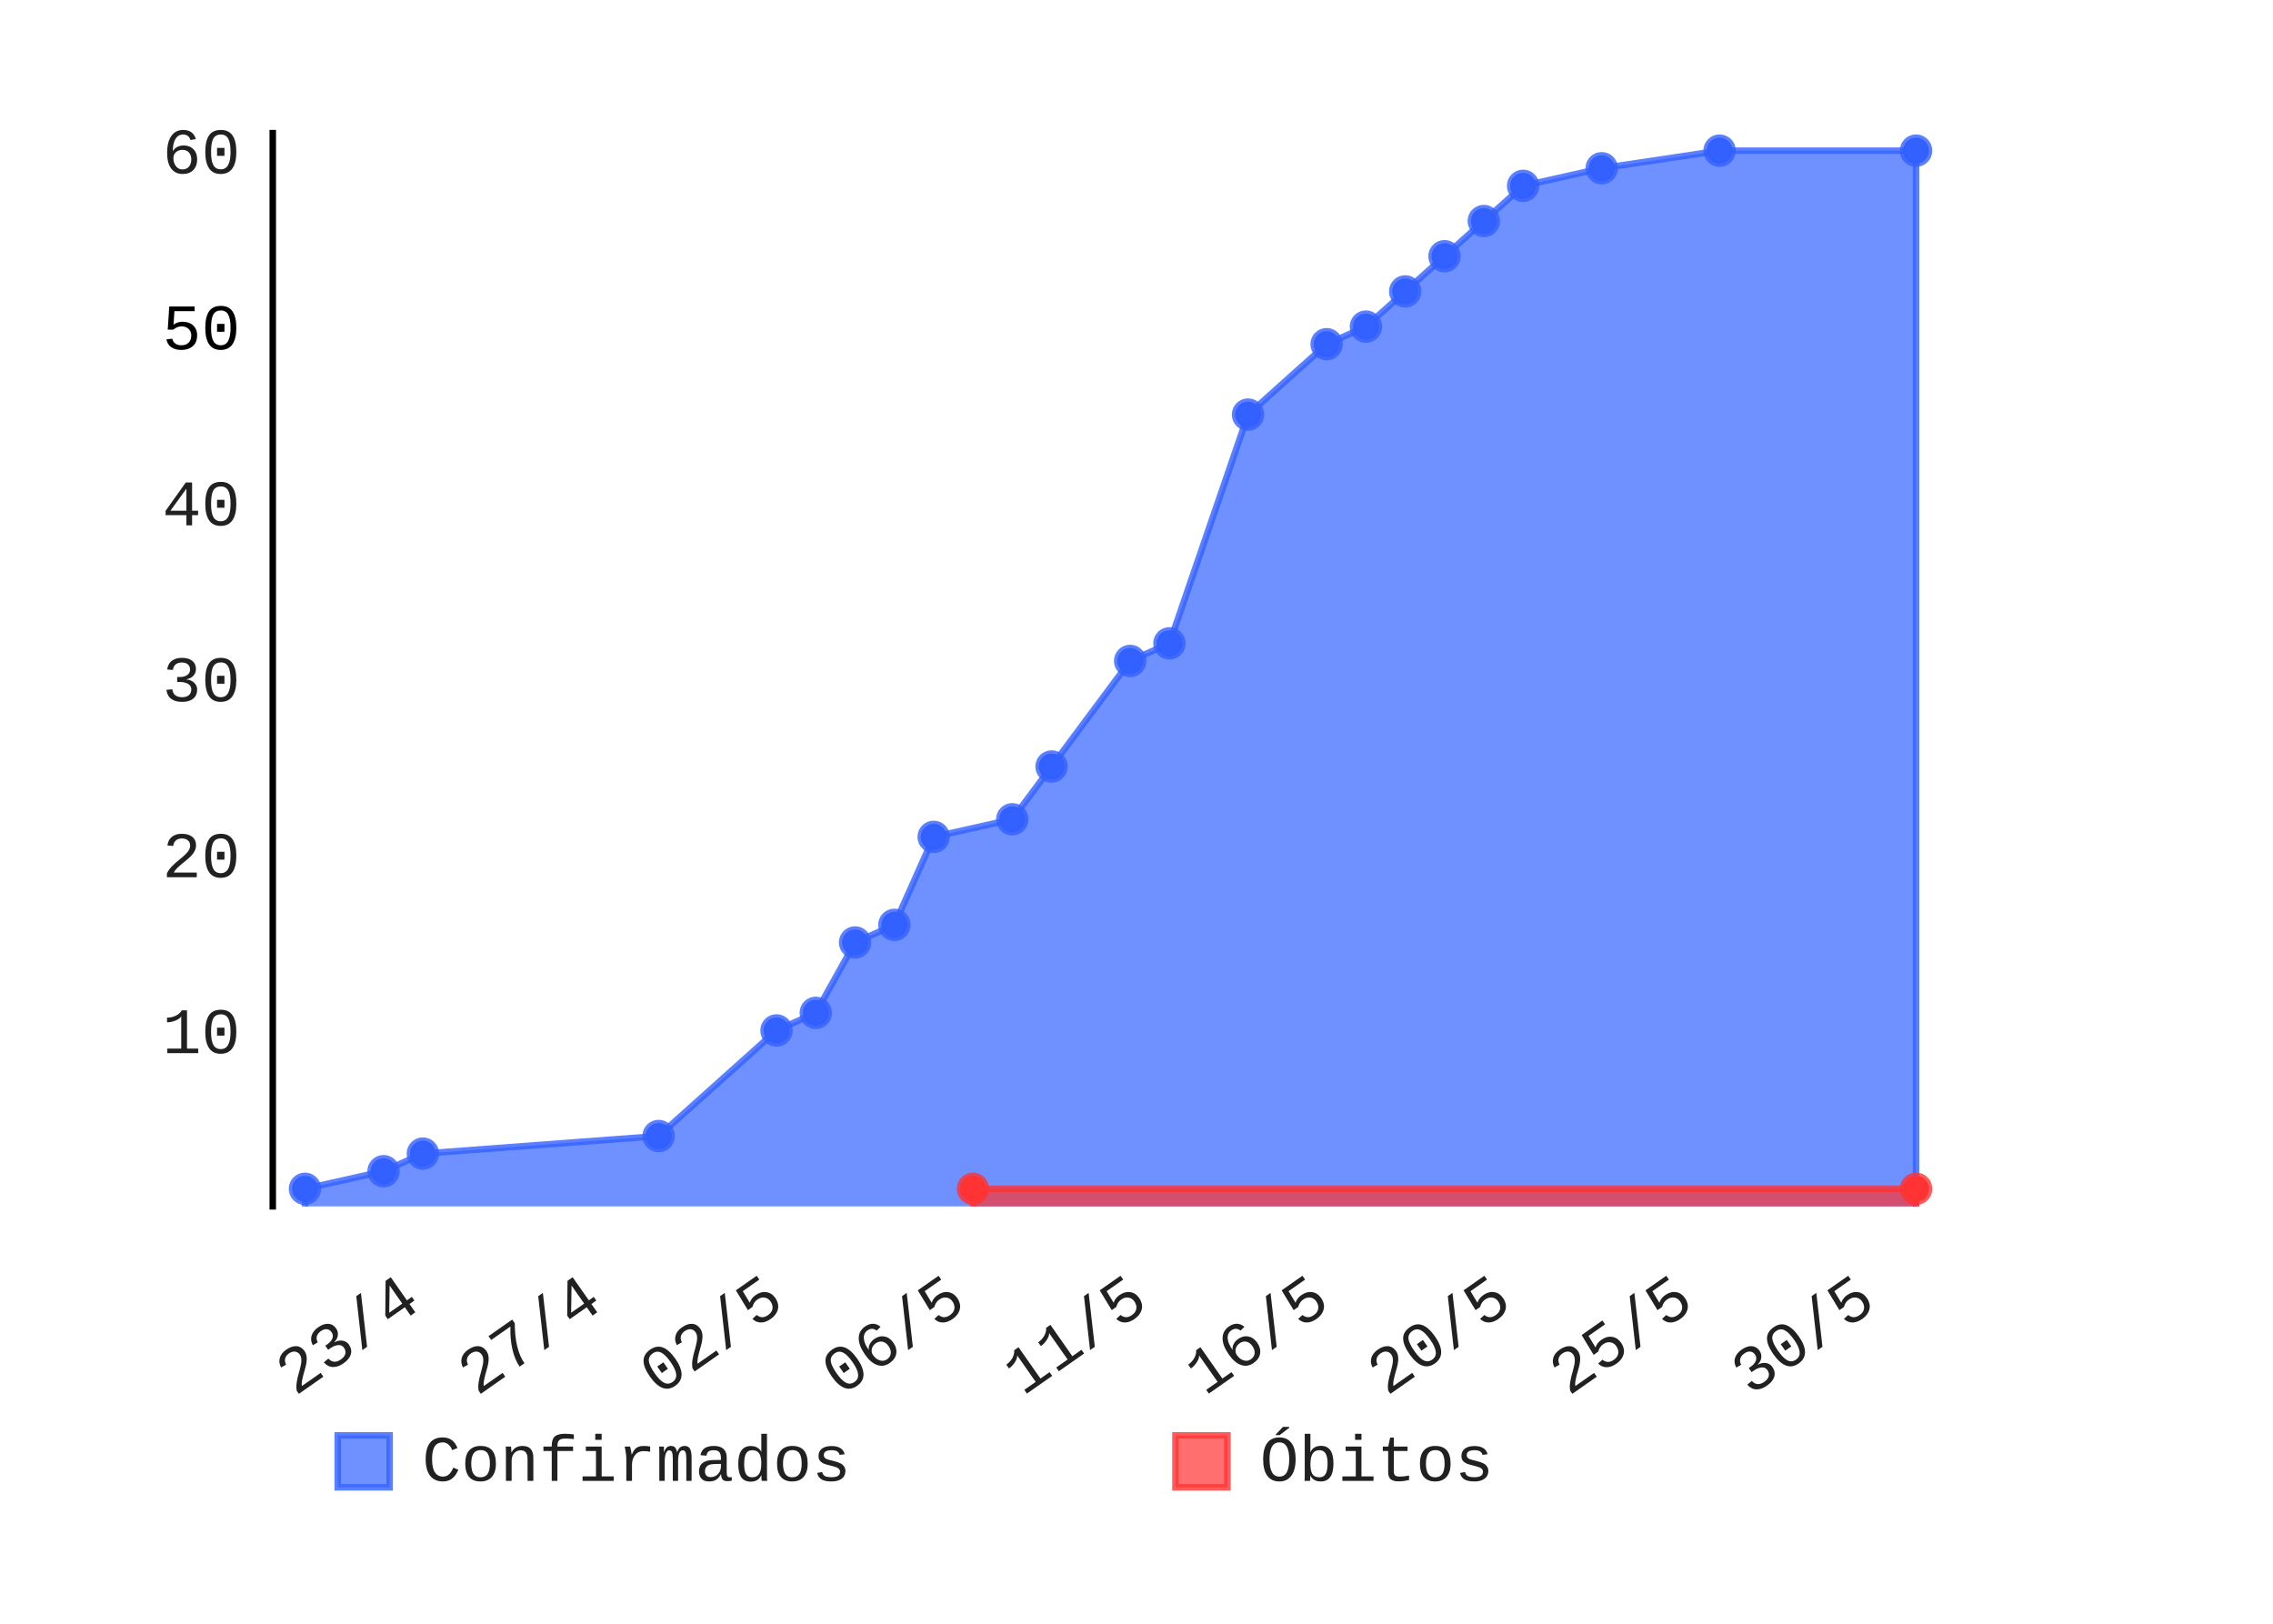
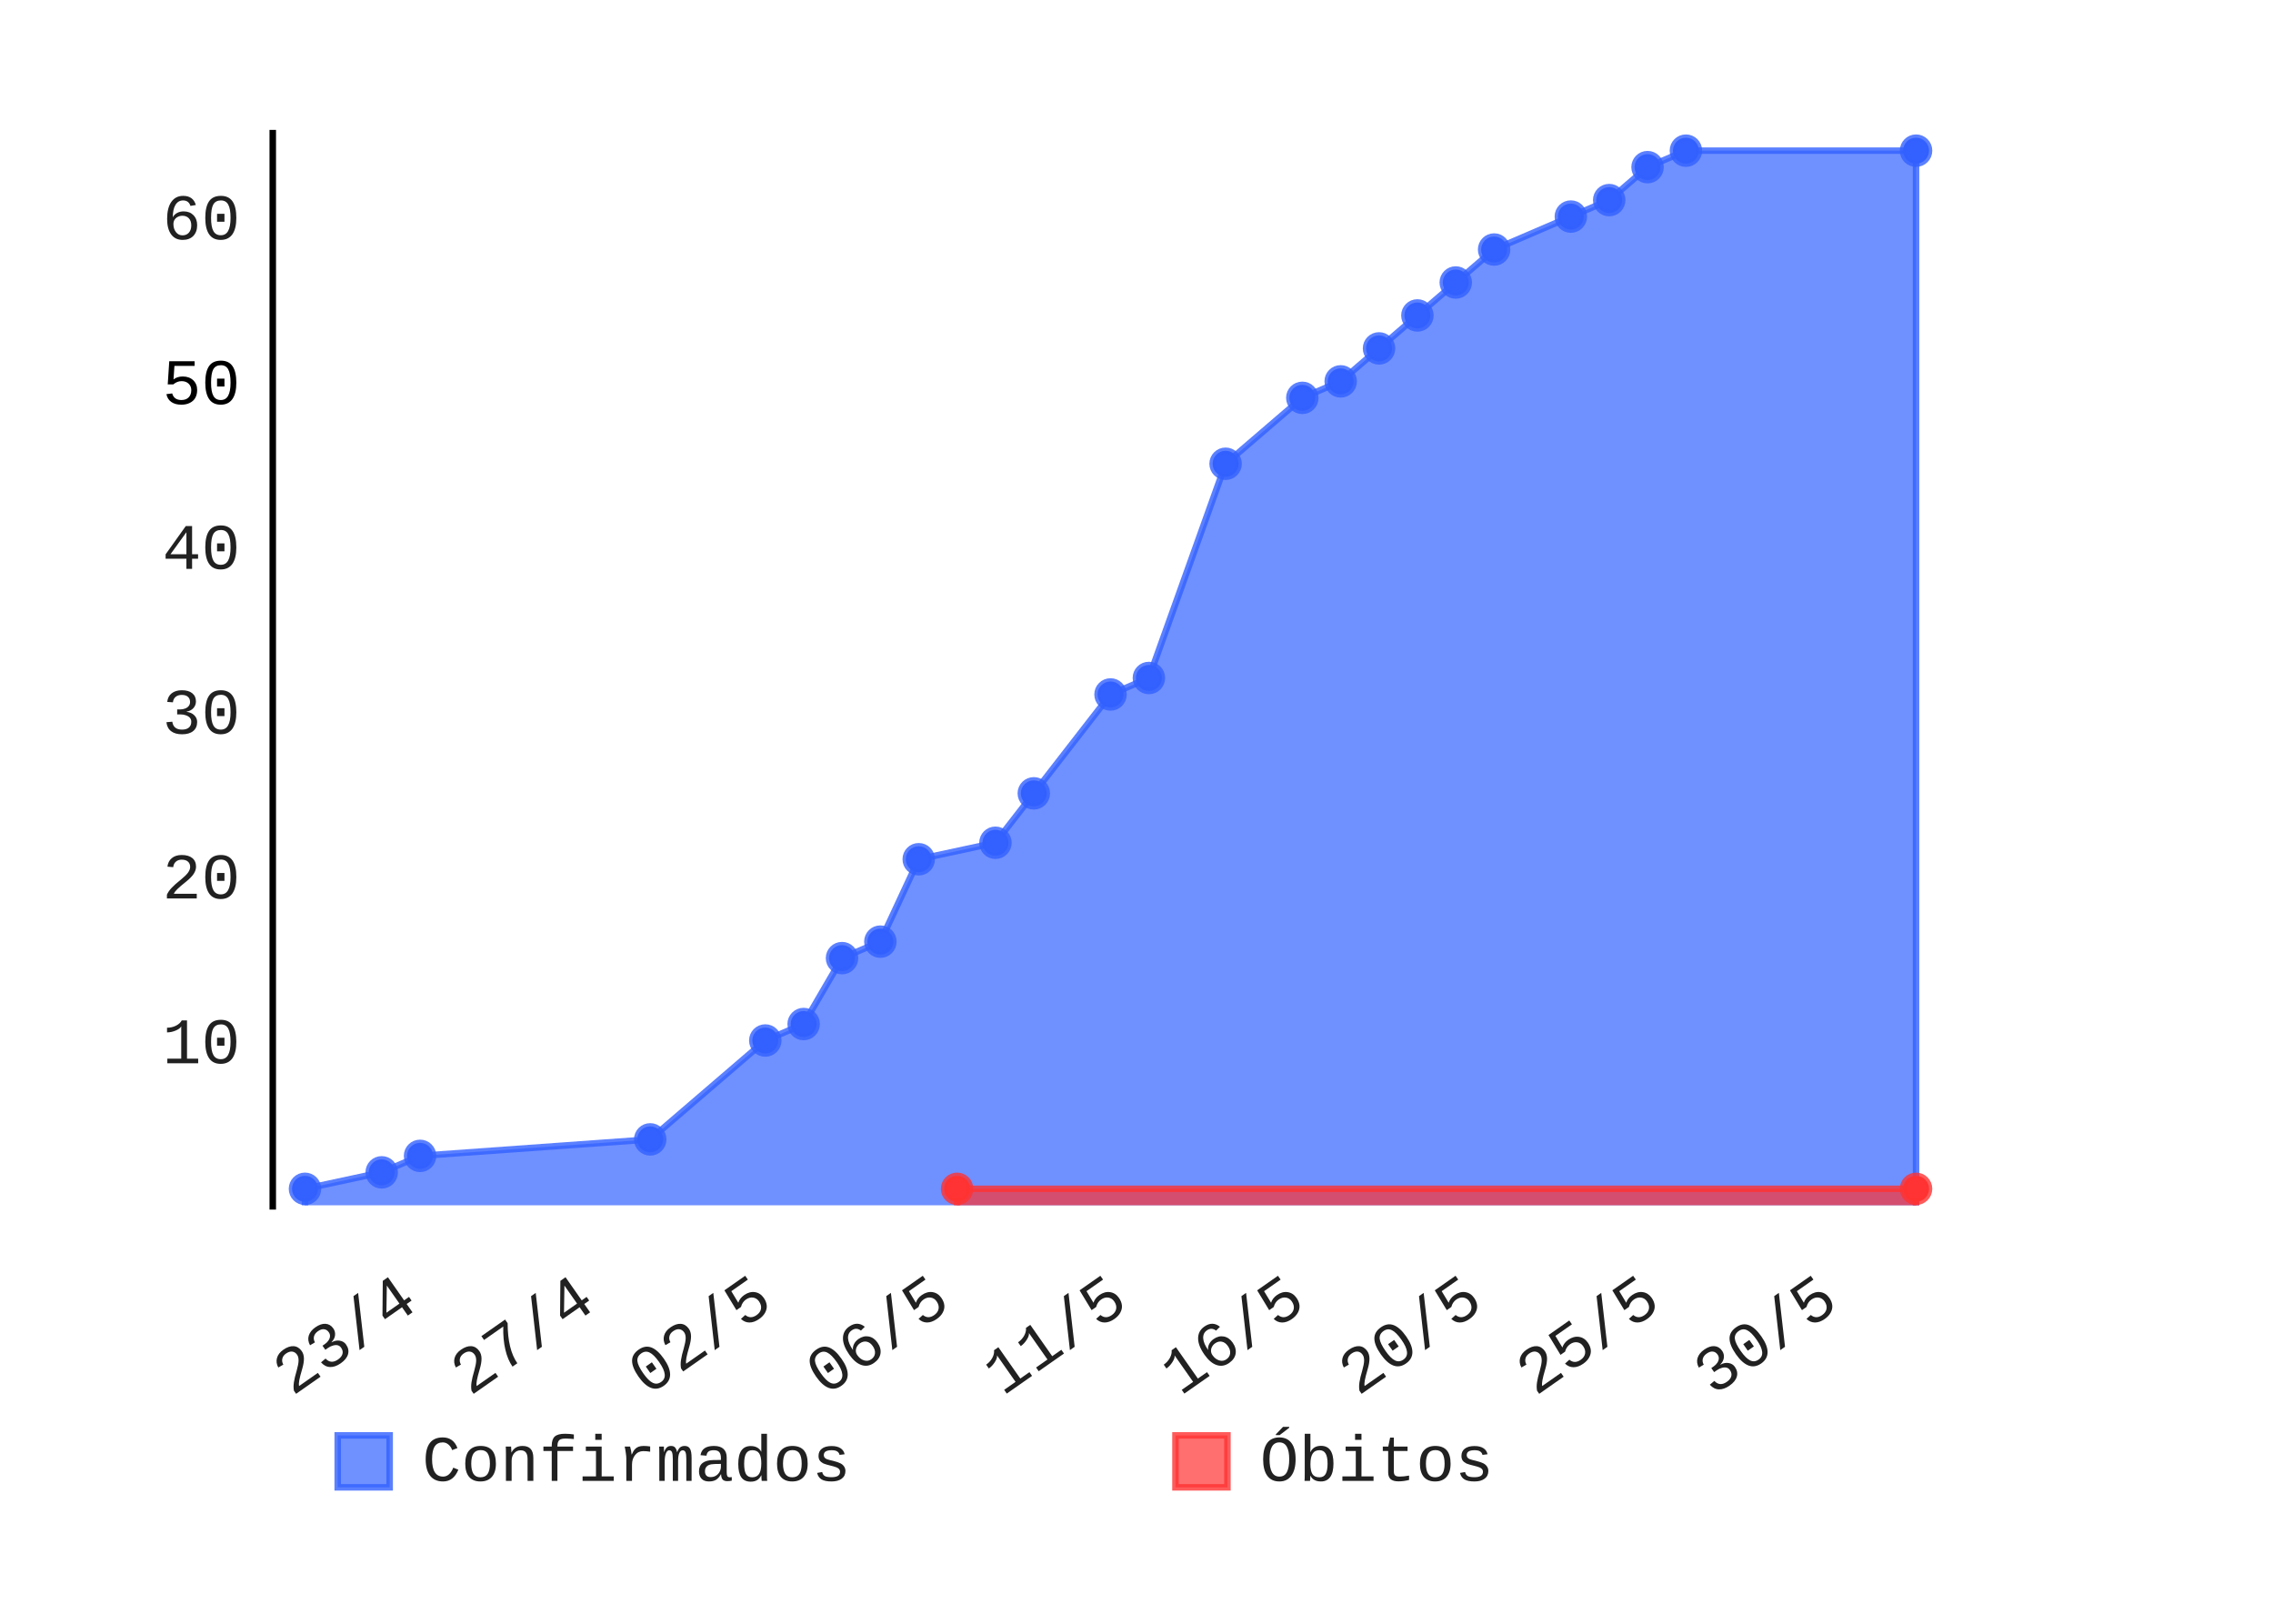
- <svg xmlns="http://www.w3.org/2000/svg" id="chart-0428a090-3416-44c7-b287-8e40acd90b35" class="pygal-chart" viewBox="0 0 350 250" width="350" height="250">
+ <svg xmlns="http://www.w3.org/2000/svg" id="chart-1dc64b94-8f4b-48ae-b6f6-619340c0f468" class="pygal-chart" viewBox="0 0 350 250" width="350" height="250">
  <defs>
-     <style type="text/css">#chart-0428a090-3416-44c7-b287-8e40acd90b35{-webkit-user-select:none;-webkit-font-smoothing:antialiased;font-family:Consolas,"Liberation Mono",Menlo,Courier,monospace}#chart-0428a090-3416-44c7-b287-8e40acd90b35 .title{font-family:Consolas,"Liberation Mono",Menlo,Courier,monospace;font-size:8px}#chart-0428a090-3416-44c7-b287-8e40acd90b35 .legends .legend text{font-family:Consolas,"Liberation Mono",Menlo,Courier,monospace;font-size:10px}#chart-0428a090-3416-44c7-b287-8e40acd90b35 .axis text{font-family:Consolas,"Liberation Mono",Menlo,Courier,monospace;font-size:10px}#chart-0428a090-3416-44c7-b287-8e40acd90b35 .axis text.major{font-family:Consolas,"Liberation Mono",Menlo,Courier,monospace;font-size:10px}#chart-0428a090-3416-44c7-b287-8e40acd90b35 .text-overlay text.value{font-family:Consolas,"Liberation Mono",Menlo,Courier,monospace;font-size:16px}#chart-0428a090-3416-44c7-b287-8e40acd90b35 .text-overlay text.label{font-family:Consolas,"Liberation Mono",Menlo,Courier,monospace;font-size:10px}#chart-0428a090-3416-44c7-b287-8e40acd90b35 .tooltip{font-family:Consolas,"Liberation Mono",Menlo,Courier,monospace;font-size:12px}#chart-0428a090-3416-44c7-b287-8e40acd90b35 text.no_data{font-family:Consolas,"Liberation Mono",Menlo,Courier,monospace;font-size:64px}
- #chart-0428a090-3416-44c7-b287-8e40acd90b35{background-color:transparent}#chart-0428a090-3416-44c7-b287-8e40acd90b35 path,#chart-0428a090-3416-44c7-b287-8e40acd90b35 line,#chart-0428a090-3416-44c7-b287-8e40acd90b35 rect,#chart-0428a090-3416-44c7-b287-8e40acd90b35 circle{-webkit-transition:150ms;-moz-transition:150ms;transition:150ms}#chart-0428a090-3416-44c7-b287-8e40acd90b35 .graph &gt; .background{fill:transparent}#chart-0428a090-3416-44c7-b287-8e40acd90b35 .plot &gt; .background{fill:rgba(255,255,255,1)}#chart-0428a090-3416-44c7-b287-8e40acd90b35 .graph{fill:rgba(0,0,0,.87)}#chart-0428a090-3416-44c7-b287-8e40acd90b35 text.no_data{fill:rgba(0,0,0,1)}#chart-0428a090-3416-44c7-b287-8e40acd90b35 .title{fill:rgba(0,0,0,1)}#chart-0428a090-3416-44c7-b287-8e40acd90b35 .legends .legend text{fill:rgba(0,0,0,.87)}#chart-0428a090-3416-44c7-b287-8e40acd90b35 .legends .legend:hover text{fill:rgba(0,0,0,1)}#chart-0428a090-3416-44c7-b287-8e40acd90b35 .axis .line{stroke:rgba(0,0,0,1)}#chart-0428a090-3416-44c7-b287-8e40acd90b35 .axis .guide.line{stroke:rgba(0,0,0,.54)}#chart-0428a090-3416-44c7-b287-8e40acd90b35 .axis .major.line{stroke:rgba(0,0,0,.87)}#chart-0428a090-3416-44c7-b287-8e40acd90b35 .axis text.major{fill:rgba(0,0,0,1)}#chart-0428a090-3416-44c7-b287-8e40acd90b35 .axis.y .guides:hover .guide.line,#chart-0428a090-3416-44c7-b287-8e40acd90b35 .line-graph .axis.x .guides:hover .guide.line,#chart-0428a090-3416-44c7-b287-8e40acd90b35 .stackedline-graph .axis.x .guides:hover .guide.line,#chart-0428a090-3416-44c7-b287-8e40acd90b35 .xy-graph .axis.x .guides:hover .guide.line{stroke:rgba(0,0,0,1)}#chart-0428a090-3416-44c7-b287-8e40acd90b35 .axis .guides:hover text{fill:rgba(0,0,0,1)}#chart-0428a090-3416-44c7-b287-8e40acd90b35 .reactive{fill-opacity:.7;stroke-opacity:.8}#chart-0428a090-3416-44c7-b287-8e40acd90b35 .ci{stroke:rgba(0,0,0,.87)}#chart-0428a090-3416-44c7-b287-8e40acd90b35 .reactive.active,#chart-0428a090-3416-44c7-b287-8e40acd90b35 .active .reactive{fill-opacity:.8;stroke-opacity:.9;stroke-width:4}#chart-0428a090-3416-44c7-b287-8e40acd90b35 .ci .reactive.active{stroke-width:1.5}#chart-0428a090-3416-44c7-b287-8e40acd90b35 .series text{fill:rgba(0,0,0,1)}#chart-0428a090-3416-44c7-b287-8e40acd90b35 .tooltip rect{fill:rgba(255,255,255,1);stroke:rgba(0,0,0,1);-webkit-transition:opacity 150ms;-moz-transition:opacity 150ms;transition:opacity 150ms}#chart-0428a090-3416-44c7-b287-8e40acd90b35 .tooltip .label{fill:rgba(0,0,0,.87)}#chart-0428a090-3416-44c7-b287-8e40acd90b35 .tooltip .label{fill:rgba(0,0,0,.87)}#chart-0428a090-3416-44c7-b287-8e40acd90b35 .tooltip .legend{font-size:.8em;fill:rgba(0,0,0,.54)}#chart-0428a090-3416-44c7-b287-8e40acd90b35 .tooltip .x_label{font-size:.6em;fill:rgba(0,0,0,1)}#chart-0428a090-3416-44c7-b287-8e40acd90b35 .tooltip .xlink{font-size:.5em;text-decoration:underline}#chart-0428a090-3416-44c7-b287-8e40acd90b35 .tooltip .value{font-size:1.5em}#chart-0428a090-3416-44c7-b287-8e40acd90b35 .bound{font-size:.5em}#chart-0428a090-3416-44c7-b287-8e40acd90b35 .max-value{font-size:.75em;fill:rgba(0,0,0,.54)}#chart-0428a090-3416-44c7-b287-8e40acd90b35 .map-element{fill:rgba(255,255,255,1);stroke:rgba(0,0,0,.54) !important}#chart-0428a090-3416-44c7-b287-8e40acd90b35 .map-element .reactive{fill-opacity:inherit;stroke-opacity:inherit}#chart-0428a090-3416-44c7-b287-8e40acd90b35 .color-0,#chart-0428a090-3416-44c7-b287-8e40acd90b35 .color-0 a:visited{stroke:#3361FF;fill:#3361FF}#chart-0428a090-3416-44c7-b287-8e40acd90b35 .color-1,#chart-0428a090-3416-44c7-b287-8e40acd90b35 .color-1 a:visited{stroke:#FF3333;fill:#FF3333}#chart-0428a090-3416-44c7-b287-8e40acd90b35 .text-overlay .color-0 text{fill:black}#chart-0428a090-3416-44c7-b287-8e40acd90b35 .text-overlay .color-1 text{fill:black}
- #chart-0428a090-3416-44c7-b287-8e40acd90b35 text.no_data{text-anchor:middle}#chart-0428a090-3416-44c7-b287-8e40acd90b35 .guide.line{fill:none}#chart-0428a090-3416-44c7-b287-8e40acd90b35 .centered{text-anchor:middle}#chart-0428a090-3416-44c7-b287-8e40acd90b35 .title{text-anchor:middle}#chart-0428a090-3416-44c7-b287-8e40acd90b35 .legends .legend text{fill-opacity:1}#chart-0428a090-3416-44c7-b287-8e40acd90b35 .axis.x text{text-anchor:middle}#chart-0428a090-3416-44c7-b287-8e40acd90b35 .axis.x:not(.web) text[transform]{text-anchor:start}#chart-0428a090-3416-44c7-b287-8e40acd90b35 .axis.x:not(.web) text[transform].backwards{text-anchor:end}#chart-0428a090-3416-44c7-b287-8e40acd90b35 .axis.y text{text-anchor:end}#chart-0428a090-3416-44c7-b287-8e40acd90b35 .axis.y text[transform].backwards{text-anchor:start}#chart-0428a090-3416-44c7-b287-8e40acd90b35 .axis.y2 text{text-anchor:start}#chart-0428a090-3416-44c7-b287-8e40acd90b35 .axis.y2 text[transform].backwards{text-anchor:end}#chart-0428a090-3416-44c7-b287-8e40acd90b35 .axis .guide.line{stroke-dasharray:4,4}#chart-0428a090-3416-44c7-b287-8e40acd90b35 .axis .major.guide.line{stroke-dasharray:6,6}#chart-0428a090-3416-44c7-b287-8e40acd90b35 .horizontal .axis.y .guide.line,#chart-0428a090-3416-44c7-b287-8e40acd90b35 .horizontal .axis.y2 .guide.line,#chart-0428a090-3416-44c7-b287-8e40acd90b35 .vertical .axis.x .guide.line{opacity:0}#chart-0428a090-3416-44c7-b287-8e40acd90b35 .horizontal .axis.always_show .guide.line,#chart-0428a090-3416-44c7-b287-8e40acd90b35 .vertical .axis.always_show .guide.line{opacity:1 !important}#chart-0428a090-3416-44c7-b287-8e40acd90b35 .axis.y .guides:hover .guide.line,#chart-0428a090-3416-44c7-b287-8e40acd90b35 .axis.y2 .guides:hover .guide.line,#chart-0428a090-3416-44c7-b287-8e40acd90b35 .axis.x .guides:hover .guide.line{opacity:1}#chart-0428a090-3416-44c7-b287-8e40acd90b35 .axis .guides:hover text{opacity:1}#chart-0428a090-3416-44c7-b287-8e40acd90b35 .nofill{fill:none}#chart-0428a090-3416-44c7-b287-8e40acd90b35 .subtle-fill{fill-opacity:.2}#chart-0428a090-3416-44c7-b287-8e40acd90b35 .dot{stroke-width:1px;fill-opacity:1}#chart-0428a090-3416-44c7-b287-8e40acd90b35 .dot.active{stroke-width:5px}#chart-0428a090-3416-44c7-b287-8e40acd90b35 .dot.negative{fill:transparent}#chart-0428a090-3416-44c7-b287-8e40acd90b35 text,#chart-0428a090-3416-44c7-b287-8e40acd90b35 tspan{stroke:none !important}#chart-0428a090-3416-44c7-b287-8e40acd90b35 .series text.active{opacity:1}#chart-0428a090-3416-44c7-b287-8e40acd90b35 .tooltip rect{fill-opacity:.95;stroke-width:.5}#chart-0428a090-3416-44c7-b287-8e40acd90b35 .tooltip text{fill-opacity:1}#chart-0428a090-3416-44c7-b287-8e40acd90b35 .showable{visibility:hidden}#chart-0428a090-3416-44c7-b287-8e40acd90b35 .showable.shown{visibility:visible}#chart-0428a090-3416-44c7-b287-8e40acd90b35 .gauge-background{fill:rgba(229,229,229,1);stroke:none}#chart-0428a090-3416-44c7-b287-8e40acd90b35 .bg-lines{stroke:transparent;stroke-width:2px}</style>
+     <style type="text/css">#chart-1dc64b94-8f4b-48ae-b6f6-619340c0f468{-webkit-user-select:none;-webkit-font-smoothing:antialiased;font-family:Consolas,"Liberation Mono",Menlo,Courier,monospace}#chart-1dc64b94-8f4b-48ae-b6f6-619340c0f468 .title{font-family:Consolas,"Liberation Mono",Menlo,Courier,monospace;font-size:8px}#chart-1dc64b94-8f4b-48ae-b6f6-619340c0f468 .legends .legend text{font-family:Consolas,"Liberation Mono",Menlo,Courier,monospace;font-size:10px}#chart-1dc64b94-8f4b-48ae-b6f6-619340c0f468 .axis text{font-family:Consolas,"Liberation Mono",Menlo,Courier,monospace;font-size:10px}#chart-1dc64b94-8f4b-48ae-b6f6-619340c0f468 .axis text.major{font-family:Consolas,"Liberation Mono",Menlo,Courier,monospace;font-size:10px}#chart-1dc64b94-8f4b-48ae-b6f6-619340c0f468 .text-overlay text.value{font-family:Consolas,"Liberation Mono",Menlo,Courier,monospace;font-size:16px}#chart-1dc64b94-8f4b-48ae-b6f6-619340c0f468 .text-overlay text.label{font-family:Consolas,"Liberation Mono",Menlo,Courier,monospace;font-size:10px}#chart-1dc64b94-8f4b-48ae-b6f6-619340c0f468 .tooltip{font-family:Consolas,"Liberation Mono",Menlo,Courier,monospace;font-size:12px}#chart-1dc64b94-8f4b-48ae-b6f6-619340c0f468 text.no_data{font-family:Consolas,"Liberation Mono",Menlo,Courier,monospace;font-size:64px}
+ #chart-1dc64b94-8f4b-48ae-b6f6-619340c0f468{background-color:transparent}#chart-1dc64b94-8f4b-48ae-b6f6-619340c0f468 path,#chart-1dc64b94-8f4b-48ae-b6f6-619340c0f468 line,#chart-1dc64b94-8f4b-48ae-b6f6-619340c0f468 rect,#chart-1dc64b94-8f4b-48ae-b6f6-619340c0f468 circle{-webkit-transition:150ms;-moz-transition:150ms;transition:150ms}#chart-1dc64b94-8f4b-48ae-b6f6-619340c0f468 .graph &gt; .background{fill:transparent}#chart-1dc64b94-8f4b-48ae-b6f6-619340c0f468 .plot &gt; .background{fill:rgba(255,255,255,1)}#chart-1dc64b94-8f4b-48ae-b6f6-619340c0f468 .graph{fill:rgba(0,0,0,.87)}#chart-1dc64b94-8f4b-48ae-b6f6-619340c0f468 text.no_data{fill:rgba(0,0,0,1)}#chart-1dc64b94-8f4b-48ae-b6f6-619340c0f468 .title{fill:rgba(0,0,0,1)}#chart-1dc64b94-8f4b-48ae-b6f6-619340c0f468 .legends .legend text{fill:rgba(0,0,0,.87)}#chart-1dc64b94-8f4b-48ae-b6f6-619340c0f468 .legends .legend:hover text{fill:rgba(0,0,0,1)}#chart-1dc64b94-8f4b-48ae-b6f6-619340c0f468 .axis .line{stroke:rgba(0,0,0,1)}#chart-1dc64b94-8f4b-48ae-b6f6-619340c0f468 .axis .guide.line{stroke:rgba(0,0,0,.54)}#chart-1dc64b94-8f4b-48ae-b6f6-619340c0f468 .axis .major.line{stroke:rgba(0,0,0,.87)}#chart-1dc64b94-8f4b-48ae-b6f6-619340c0f468 .axis text.major{fill:rgba(0,0,0,1)}#chart-1dc64b94-8f4b-48ae-b6f6-619340c0f468 .axis.y .guides:hover .guide.line,#chart-1dc64b94-8f4b-48ae-b6f6-619340c0f468 .line-graph .axis.x .guides:hover .guide.line,#chart-1dc64b94-8f4b-48ae-b6f6-619340c0f468 .stackedline-graph .axis.x .guides:hover .guide.line,#chart-1dc64b94-8f4b-48ae-b6f6-619340c0f468 .xy-graph .axis.x .guides:hover .guide.line{stroke:rgba(0,0,0,1)}#chart-1dc64b94-8f4b-48ae-b6f6-619340c0f468 .axis .guides:hover text{fill:rgba(0,0,0,1)}#chart-1dc64b94-8f4b-48ae-b6f6-619340c0f468 .reactive{fill-opacity:.7;stroke-opacity:.8}#chart-1dc64b94-8f4b-48ae-b6f6-619340c0f468 .ci{stroke:rgba(0,0,0,.87)}#chart-1dc64b94-8f4b-48ae-b6f6-619340c0f468 .reactive.active,#chart-1dc64b94-8f4b-48ae-b6f6-619340c0f468 .active .reactive{fill-opacity:.8;stroke-opacity:.9;stroke-width:4}#chart-1dc64b94-8f4b-48ae-b6f6-619340c0f468 .ci .reactive.active{stroke-width:1.5}#chart-1dc64b94-8f4b-48ae-b6f6-619340c0f468 .series text{fill:rgba(0,0,0,1)}#chart-1dc64b94-8f4b-48ae-b6f6-619340c0f468 .tooltip rect{fill:rgba(255,255,255,1);stroke:rgba(0,0,0,1);-webkit-transition:opacity 150ms;-moz-transition:opacity 150ms;transition:opacity 150ms}#chart-1dc64b94-8f4b-48ae-b6f6-619340c0f468 .tooltip .label{fill:rgba(0,0,0,.87)}#chart-1dc64b94-8f4b-48ae-b6f6-619340c0f468 .tooltip .label{fill:rgba(0,0,0,.87)}#chart-1dc64b94-8f4b-48ae-b6f6-619340c0f468 .tooltip .legend{font-size:.8em;fill:rgba(0,0,0,.54)}#chart-1dc64b94-8f4b-48ae-b6f6-619340c0f468 .tooltip .x_label{font-size:.6em;fill:rgba(0,0,0,1)}#chart-1dc64b94-8f4b-48ae-b6f6-619340c0f468 .tooltip .xlink{font-size:.5em;text-decoration:underline}#chart-1dc64b94-8f4b-48ae-b6f6-619340c0f468 .tooltip .value{font-size:1.5em}#chart-1dc64b94-8f4b-48ae-b6f6-619340c0f468 .bound{font-size:.5em}#chart-1dc64b94-8f4b-48ae-b6f6-619340c0f468 .max-value{font-size:.75em;fill:rgba(0,0,0,.54)}#chart-1dc64b94-8f4b-48ae-b6f6-619340c0f468 .map-element{fill:rgba(255,255,255,1);stroke:rgba(0,0,0,.54) !important}#chart-1dc64b94-8f4b-48ae-b6f6-619340c0f468 .map-element .reactive{fill-opacity:inherit;stroke-opacity:inherit}#chart-1dc64b94-8f4b-48ae-b6f6-619340c0f468 .color-0,#chart-1dc64b94-8f4b-48ae-b6f6-619340c0f468 .color-0 a:visited{stroke:#3361FF;fill:#3361FF}#chart-1dc64b94-8f4b-48ae-b6f6-619340c0f468 .color-1,#chart-1dc64b94-8f4b-48ae-b6f6-619340c0f468 .color-1 a:visited{stroke:#FF3333;fill:#FF3333}#chart-1dc64b94-8f4b-48ae-b6f6-619340c0f468 .text-overlay .color-0 text{fill:black}#chart-1dc64b94-8f4b-48ae-b6f6-619340c0f468 .text-overlay .color-1 text{fill:black}
+ #chart-1dc64b94-8f4b-48ae-b6f6-619340c0f468 text.no_data{text-anchor:middle}#chart-1dc64b94-8f4b-48ae-b6f6-619340c0f468 .guide.line{fill:none}#chart-1dc64b94-8f4b-48ae-b6f6-619340c0f468 .centered{text-anchor:middle}#chart-1dc64b94-8f4b-48ae-b6f6-619340c0f468 .title{text-anchor:middle}#chart-1dc64b94-8f4b-48ae-b6f6-619340c0f468 .legends .legend text{fill-opacity:1}#chart-1dc64b94-8f4b-48ae-b6f6-619340c0f468 .axis.x text{text-anchor:middle}#chart-1dc64b94-8f4b-48ae-b6f6-619340c0f468 .axis.x:not(.web) text[transform]{text-anchor:start}#chart-1dc64b94-8f4b-48ae-b6f6-619340c0f468 .axis.x:not(.web) text[transform].backwards{text-anchor:end}#chart-1dc64b94-8f4b-48ae-b6f6-619340c0f468 .axis.y text{text-anchor:end}#chart-1dc64b94-8f4b-48ae-b6f6-619340c0f468 .axis.y text[transform].backwards{text-anchor:start}#chart-1dc64b94-8f4b-48ae-b6f6-619340c0f468 .axis.y2 text{text-anchor:start}#chart-1dc64b94-8f4b-48ae-b6f6-619340c0f468 .axis.y2 text[transform].backwards{text-anchor:end}#chart-1dc64b94-8f4b-48ae-b6f6-619340c0f468 .axis .guide.line{stroke-dasharray:4,4}#chart-1dc64b94-8f4b-48ae-b6f6-619340c0f468 .axis .major.guide.line{stroke-dasharray:6,6}#chart-1dc64b94-8f4b-48ae-b6f6-619340c0f468 .horizontal .axis.y .guide.line,#chart-1dc64b94-8f4b-48ae-b6f6-619340c0f468 .horizontal .axis.y2 .guide.line,#chart-1dc64b94-8f4b-48ae-b6f6-619340c0f468 .vertical .axis.x .guide.line{opacity:0}#chart-1dc64b94-8f4b-48ae-b6f6-619340c0f468 .horizontal .axis.always_show .guide.line,#chart-1dc64b94-8f4b-48ae-b6f6-619340c0f468 .vertical .axis.always_show .guide.line{opacity:1 !important}#chart-1dc64b94-8f4b-48ae-b6f6-619340c0f468 .axis.y .guides:hover .guide.line,#chart-1dc64b94-8f4b-48ae-b6f6-619340c0f468 .axis.y2 .guides:hover .guide.line,#chart-1dc64b94-8f4b-48ae-b6f6-619340c0f468 .axis.x .guides:hover .guide.line{opacity:1}#chart-1dc64b94-8f4b-48ae-b6f6-619340c0f468 .axis .guides:hover text{opacity:1}#chart-1dc64b94-8f4b-48ae-b6f6-619340c0f468 .nofill{fill:none}#chart-1dc64b94-8f4b-48ae-b6f6-619340c0f468 .subtle-fill{fill-opacity:.2}#chart-1dc64b94-8f4b-48ae-b6f6-619340c0f468 .dot{stroke-width:1px;fill-opacity:1}#chart-1dc64b94-8f4b-48ae-b6f6-619340c0f468 .dot.active{stroke-width:5px}#chart-1dc64b94-8f4b-48ae-b6f6-619340c0f468 .dot.negative{fill:transparent}#chart-1dc64b94-8f4b-48ae-b6f6-619340c0f468 text,#chart-1dc64b94-8f4b-48ae-b6f6-619340c0f468 tspan{stroke:none !important}#chart-1dc64b94-8f4b-48ae-b6f6-619340c0f468 .series text.active{opacity:1}#chart-1dc64b94-8f4b-48ae-b6f6-619340c0f468 .tooltip rect{fill-opacity:.95;stroke-width:.5}#chart-1dc64b94-8f4b-48ae-b6f6-619340c0f468 .tooltip text{fill-opacity:1}#chart-1dc64b94-8f4b-48ae-b6f6-619340c0f468 .showable{visibility:hidden}#chart-1dc64b94-8f4b-48ae-b6f6-619340c0f468 .showable.shown{visibility:visible}#chart-1dc64b94-8f4b-48ae-b6f6-619340c0f468 .gauge-background{fill:rgba(229,229,229,1);stroke:none}#chart-1dc64b94-8f4b-48ae-b6f6-619340c0f468 .bg-lines{stroke:transparent;stroke-width:2px}</style>
  </defs>
  <g class="graph datetimeline-graph vertical">
    <rect x="0" y="0" width="350" height="250" class="background" />
    <g transform="translate(42, 20)" class="plot">
      <rect x="0" y="0" width="258.0" height="166.234" class="background" />
      <g class="axis y">
        <g class="guides">
-           <text x="-5" y="142.155" class="">10</text>
+           <text x="-5" y="143.703" class="">10</text>
        </g>
        <g class="guides">
-           <text x="-5" y="115.063" class="">20</text>
+           <text x="-5" y="118.331" class="">20</text>
        </g>
        <g class="guides">
-           <text x="-5" y="87.972" class="">30</text>
+           <text x="-5" y="92.96" class="">30</text>
        </g>
        <g class="guides">
-           <text x="-5" y="60.88" class="">40</text>
+           <text x="-5" y="67.588" class="">40</text>
        </g>
        <g class="guides">
-           <text x="-5" y="33.788" class="major">50</text>
+           <text x="-5" y="42.217" class="major">50</text>
        </g>
        <g class="guides">
-           <text x="-5" y="6.697" class="">60</text>
+           <text x="-5" y="16.845" class="">60</text>
        </g>
      </g>
      <g class="axis x">
        <path d="M0 0 v166.234" class="line" />
        <g class="guides">
-           <path d="M23.114 0 v166.234" class="guide line" />
-           <text x="23.114" y="181.234" class="backwards" transform="rotate(325 23.11351 181.2342)">23/4</text>
+           <path d="M22.681 0 v166.234" class="guide line" />
+           <text x="22.681" y="181.234" class="backwards" transform="rotate(325 22.68132 181.2342)">23/4</text>
        </g>
        <g class="guides">
-           <path d="M51.126 0 v166.234" class="guide line" />
-           <text x="51.126" y="181.234" class="backwards" transform="rotate(325 51.12581 181.2342)">27/4</text>
+           <path d="M50.027 0 v166.234" class="guide line" />
+           <text x="50.027" y="181.234" class="backwards" transform="rotate(325 50.02666 181.2342)">27/4</text>
        </g>
        <g class="guides">
-           <path d="M79.138 0 v166.234" class="guide line" />
-           <text x="79.138" y="181.234" class="backwards" transform="rotate(325 79.13811 181.2342)">02/5</text>
+           <path d="M77.372 0 v166.234" class="guide line" />
+           <text x="77.372" y="181.234" class="backwards" transform="rotate(325 77.372 181.2342)">02/5</text>
        </g>
        <g class="guides">
-           <path d="M107.15 0 v166.234" class="guide line" />
-           <text x="107.15" y="181.234" class="backwards" transform="rotate(325 107.1504 181.2342)">06/5</text>
+           <path d="M104.717 0 v166.234" class="guide line" />
+           <text x="104.717" y="181.234" class="backwards" transform="rotate(325 104.7173 181.2342)">06/5</text>
        </g>
        <g class="guides">
-           <path d="M135.163 0 v166.234" class="guide line" />
-           <text x="135.163" y="181.234" class="backwards" transform="rotate(325 135.1627 181.2342)">11/5</text>
+           <path d="M132.063 0 v166.234" class="guide line" />
+           <text x="132.063" y="181.234" class="backwards" transform="rotate(325 132.0627 181.2342)">11/5</text>
        </g>
        <g class="guides">
-           <path d="M163.175 0 v166.234" class="guide line" />
-           <text x="163.175" y="181.234" class="backwards" transform="rotate(325 163.175 181.2342)">16/5</text>
+           <path d="M159.408 0 v166.234" class="guide line" />
+           <text x="159.408" y="181.234" class="backwards" transform="rotate(325 159.408 181.2342)">16/5</text>
        </g>
        <g class="guides">
-           <path d="M191.187 0 v166.234" class="guide line" />
-           <text x="191.187" y="181.234" class="backwards" transform="rotate(325 191.1873 181.2342)">20/5</text>
+           <path d="M186.753 0 v166.234" class="guide line" />
+           <text x="186.753" y="181.234" class="backwards" transform="rotate(325 186.7534 181.2342)">20/5</text>
        </g>
        <g class="guides">
-           <path d="M219.2 0 v166.234" class="guide line" />
-           <text x="219.2" y="181.234" class="backwards" transform="rotate(325 219.1996 181.2342)">25/5</text>
+           <path d="M214.099 0 v166.234" class="guide line" />
+           <text x="214.099" y="181.234" class="backwards" transform="rotate(325 214.0987 181.2342)">25/5</text>
        </g>
        <g class="guides">
-           <path d="M247.212 0 v166.234" class="guide line" />
-           <text x="247.212" y="181.234" class="backwards" transform="rotate(325 247.2119 181.2342)">30/5</text>
+           <path d="M241.444 0 v166.234" class="guide line" />
+           <text x="241.444" y="181.234" class="backwards" transform="rotate(325 241.444 181.2342)">30/5</text>
        </g>
      </g>
      <g class="series serie-0 color-0">
-         <path d="M4.962 165.747 L4.962 163.037 17.063 160.328 23.114 157.619 59.417 154.91 77.569 138.655 83.62 135.946 89.671 125.109 95.721 122.4 101.772 108.854 113.873 106.145 119.924 98.017 132.025 81.763 138.076 79.053 150.177 43.834 162.279 32.998 168.329 30.288 174.38 24.87 180.431 19.452 186.481 14.033 192.532 8.615 204.633 5.906 222.785 3.197 253.038 3.197 253.038 165.747" class="line reactive" />
+         <path d="M4.962 165.575 L4.962 163.037 16.775 160.5 22.681 157.963 58.121 155.426 75.841 140.203 81.747 137.666 87.654 127.517 93.56 124.98 99.467 112.294 111.28 109.757 117.187 102.146 129 86.923 134.907 84.386 146.72 51.403 158.533 41.254 164.44 38.717 170.346 33.643 176.253 28.568 182.159 23.494 188.066 18.42 199.879 13.345 205.786 10.808 211.692 5.734 217.599 3.197 253.038 3.197 253.038 165.575" class="line reactive" />
      </g>
      <g class="series serie-1 color-1">
-         <path d="M107.823 165.747 L107.823 163.037 253.038 163.037 253.038 165.747" class="line reactive" />
+         <path d="M105.374 165.575 L105.374 163.037 253.038 163.037 253.038 165.575" class="line reactive" />
      </g>
    </g>
    <g class="titles" />
    <g transform="translate(42, 20)" class="plot overlay">
      <g class="series serie-0 color-0">
        <g class="dots">
          <circle cx="4.962" cy="163.037" r="2" class="dot reactive tooltip-trigger" />
        </g>
        <g class="dots">
-           <circle cx="17.063" cy="160.328" r="2" class="dot reactive tooltip-trigger" />
+           <circle cx="16.775" cy="160.5" r="2" class="dot reactive tooltip-trigger" />
        </g>
        <g class="dots">
-           <circle cx="23.114" cy="157.619" r="2" class="dot reactive tooltip-trigger" />
+           <circle cx="22.681" cy="157.963" r="2" class="dot reactive tooltip-trigger" />
        </g>
        <g class="dots">
-           <circle cx="59.417" cy="154.91" r="2" class="dot reactive tooltip-trigger" />
+           <circle cx="58.121" cy="155.426" r="2" class="dot reactive tooltip-trigger" />
        </g>
        <g class="dots">
-           <circle cx="77.569" cy="138.655" r="2" class="dot reactive tooltip-trigger" />
+           <circle cx="75.841" cy="140.203" r="2" class="dot reactive tooltip-trigger" />
        </g>
        <g class="dots">
-           <circle cx="83.62" cy="135.946" r="2" class="dot reactive tooltip-trigger" />
+           <circle cx="81.747" cy="137.666" r="2" class="dot reactive tooltip-trigger" />
        </g>
        <g class="dots">
-           <circle cx="89.671" cy="125.109" r="2" class="dot reactive tooltip-trigger" />
+           <circle cx="87.654" cy="127.517" r="2" class="dot reactive tooltip-trigger" />
        </g>
        <g class="dots">
-           <circle cx="95.721" cy="122.4" r="2" class="dot reactive tooltip-trigger" />
+           <circle cx="93.56" cy="124.98" r="2" class="dot reactive tooltip-trigger" />
        </g>
        <g class="dots">
-           <circle cx="101.772" cy="108.854" r="2" class="dot reactive tooltip-trigger" />
+           <circle cx="99.467" cy="112.294" r="2" class="dot reactive tooltip-trigger" />
        </g>
        <g class="dots">
-           <circle cx="113.873" cy="106.145" r="2" class="dot reactive tooltip-trigger" />
+           <circle cx="111.28" cy="109.757" r="2" class="dot reactive tooltip-trigger" />
        </g>
        <g class="dots">
-           <circle cx="119.924" cy="98.017" r="2" class="dot reactive tooltip-trigger" />
+           <circle cx="117.187" cy="102.146" r="2" class="dot reactive tooltip-trigger" />
        </g>
        <g class="dots">
-           <circle cx="132.025" cy="81.763" r="2" class="dot reactive tooltip-trigger" />
+           <circle cx="129.0" cy="86.923" r="2" class="dot reactive tooltip-trigger" />
        </g>
        <g class="dots">
-           <circle cx="138.076" cy="79.053" r="2" class="dot reactive tooltip-trigger" />
+           <circle cx="134.907" cy="84.386" r="2" class="dot reactive tooltip-trigger" />
        </g>
        <g class="dots">
-           <circle cx="150.177" cy="43.834" r="2" class="dot reactive tooltip-trigger" />
+           <circle cx="146.72" cy="51.403" r="2" class="dot reactive tooltip-trigger" />
        </g>
        <g class="dots">
-           <circle cx="162.279" cy="32.998" r="2" class="dot reactive tooltip-trigger" />
+           <circle cx="158.533" cy="41.254" r="2" class="dot reactive tooltip-trigger" />
        </g>
        <g class="dots">
-           <circle cx="168.329" cy="30.288" r="2" class="dot reactive tooltip-trigger" />
+           <circle cx="164.44" cy="38.717" r="2" class="dot reactive tooltip-trigger" />
        </g>
        <g class="dots">
-           <circle cx="174.38" cy="24.87" r="2" class="dot reactive tooltip-trigger" />
+           <circle cx="170.346" cy="33.643" r="2" class="dot reactive tooltip-trigger" />
        </g>
        <g class="dots">
-           <circle cx="180.431" cy="19.452" r="2" class="dot reactive tooltip-trigger" />
+           <circle cx="176.253" cy="28.568" r="2" class="dot reactive tooltip-trigger" />
        </g>
        <g class="dots">
-           <circle cx="186.481" cy="14.033" r="2" class="dot reactive tooltip-trigger" />
+           <circle cx="182.159" cy="23.494" r="2" class="dot reactive tooltip-trigger" />
        </g>
        <g class="dots">
-           <circle cx="192.532" cy="8.615" r="2" class="dot reactive tooltip-trigger" />
+           <circle cx="188.066" cy="18.42" r="2" class="dot reactive tooltip-trigger" />
        </g>
        <g class="dots">
-           <circle cx="204.633" cy="5.906" r="2" class="dot reactive tooltip-trigger" />
+           <circle cx="199.879" cy="13.345" r="2" class="dot reactive tooltip-trigger" />
        </g>
        <g class="dots">
-           <circle cx="222.785" cy="3.197" r="2" class="dot reactive tooltip-trigger" />
+           <circle cx="205.786" cy="10.808" r="2" class="dot reactive tooltip-trigger" />
+         </g>
+         <g class="dots">
+           <circle cx="211.692" cy="5.734" r="2" class="dot reactive tooltip-trigger" />
+         </g>
+         <g class="dots">
+           <circle cx="217.599" cy="3.197" r="2" class="dot reactive tooltip-trigger" />
        </g>
        <g class="dots">
          <circle cx="253.038" cy="3.197" r="2" class="dot reactive tooltip-trigger" />
        </g>
      </g>
      <g class="series serie-1 color-1">
        <g class="dots">
-           <circle cx="107.823" cy="163.037" r="2" class="dot reactive tooltip-trigger" />
+           <circle cx="105.374" cy="163.037" r="2" class="dot reactive tooltip-trigger" />
        </g>
        <g class="dots">
          <circle cx="253.038" cy="163.037" r="2" class="dot reactive tooltip-trigger" />
        </g>
      </g>
    </g>
    <g transform="translate(42, 20)" class="plot text-overlay">
      <g class="series serie-0 color-0" />
      <g class="series serie-1 color-1" />
    </g>
    <g transform="translate(42, 20)" class="plot tooltip-overlay">
      <g transform="translate(0 0)" style="opacity: 0" class="tooltip">
        <rect rx="10" ry="10" width="0" height="0" class="tooltip-box" />
        <g class="text" />
      </g>
    </g>
    <g transform="translate(52, 220)" class="legends">
      <g id="activate-serie-0" class="legend reactive activate-serie">
        <rect x="0.0" y="1.0" width="8" height="8" class="color-0 reactive" />
        <text x="13.0" y="8.0">Confirmados</text>
      </g>
      <g id="activate-serie-1" class="legend reactive activate-serie">
        <rect x="129.0" y="1.0" width="8" height="8" class="color-1 reactive" />
        <text x="142.0" y="8.0">Óbitos</text>
      </g>
    </g>
  </g>
</svg>
